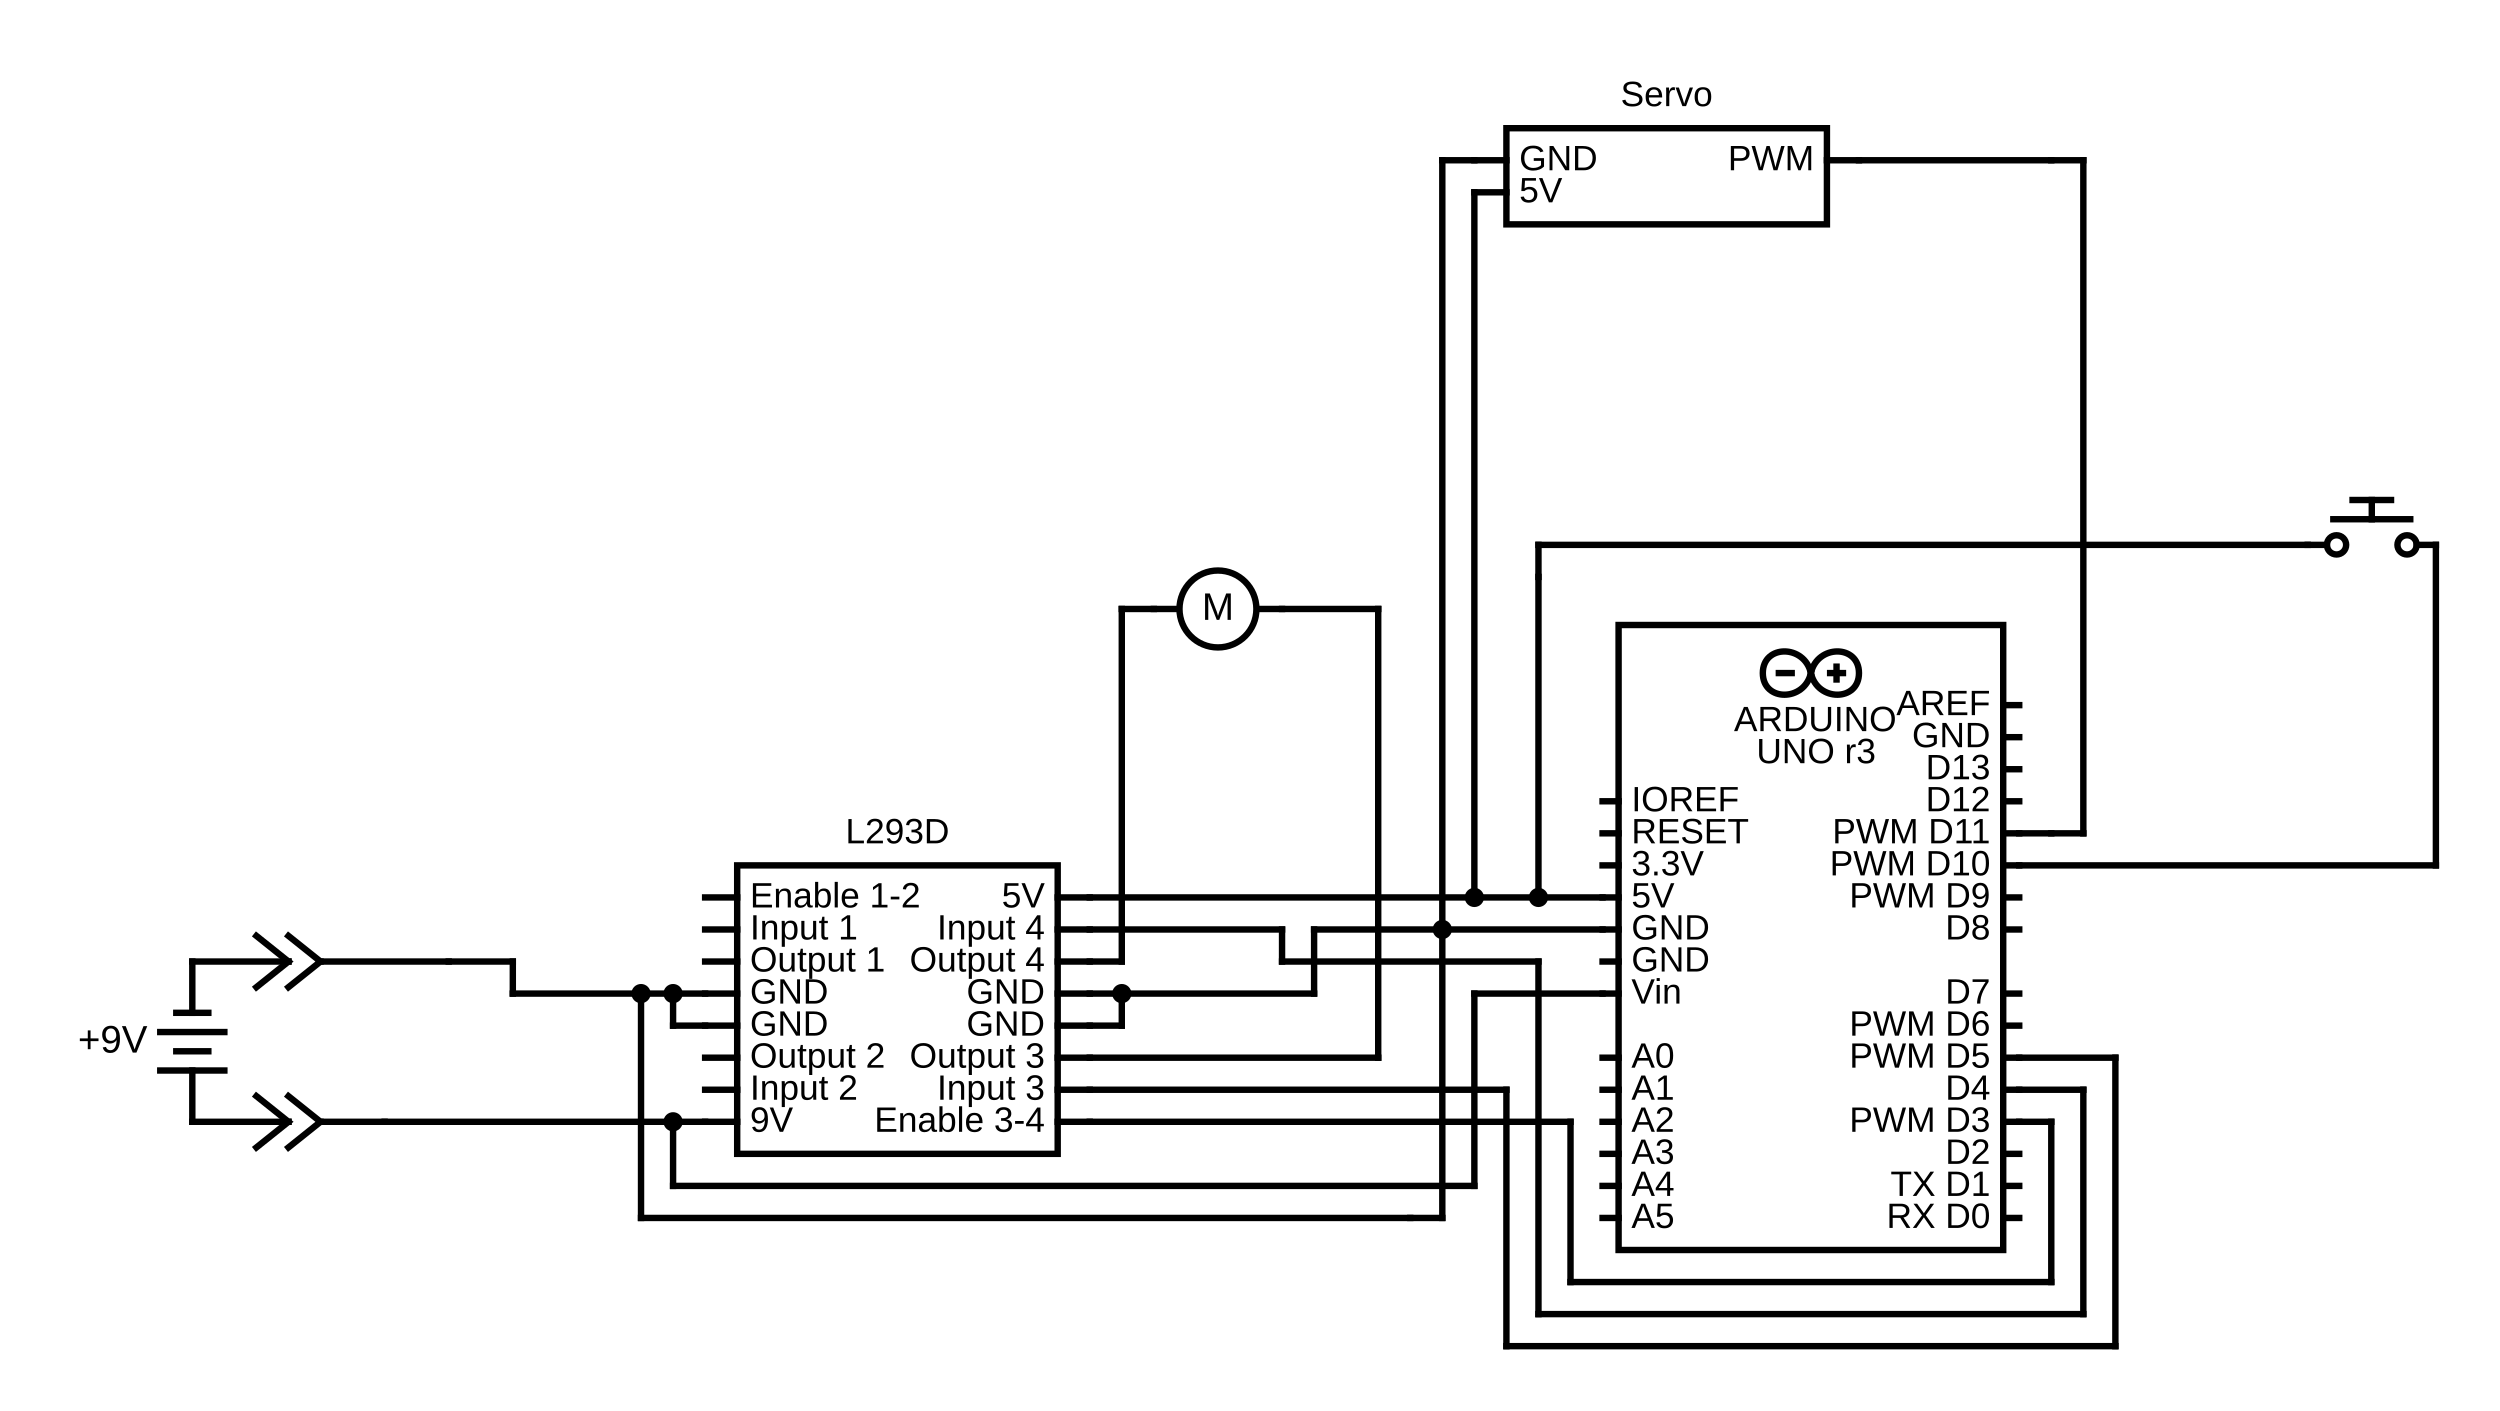
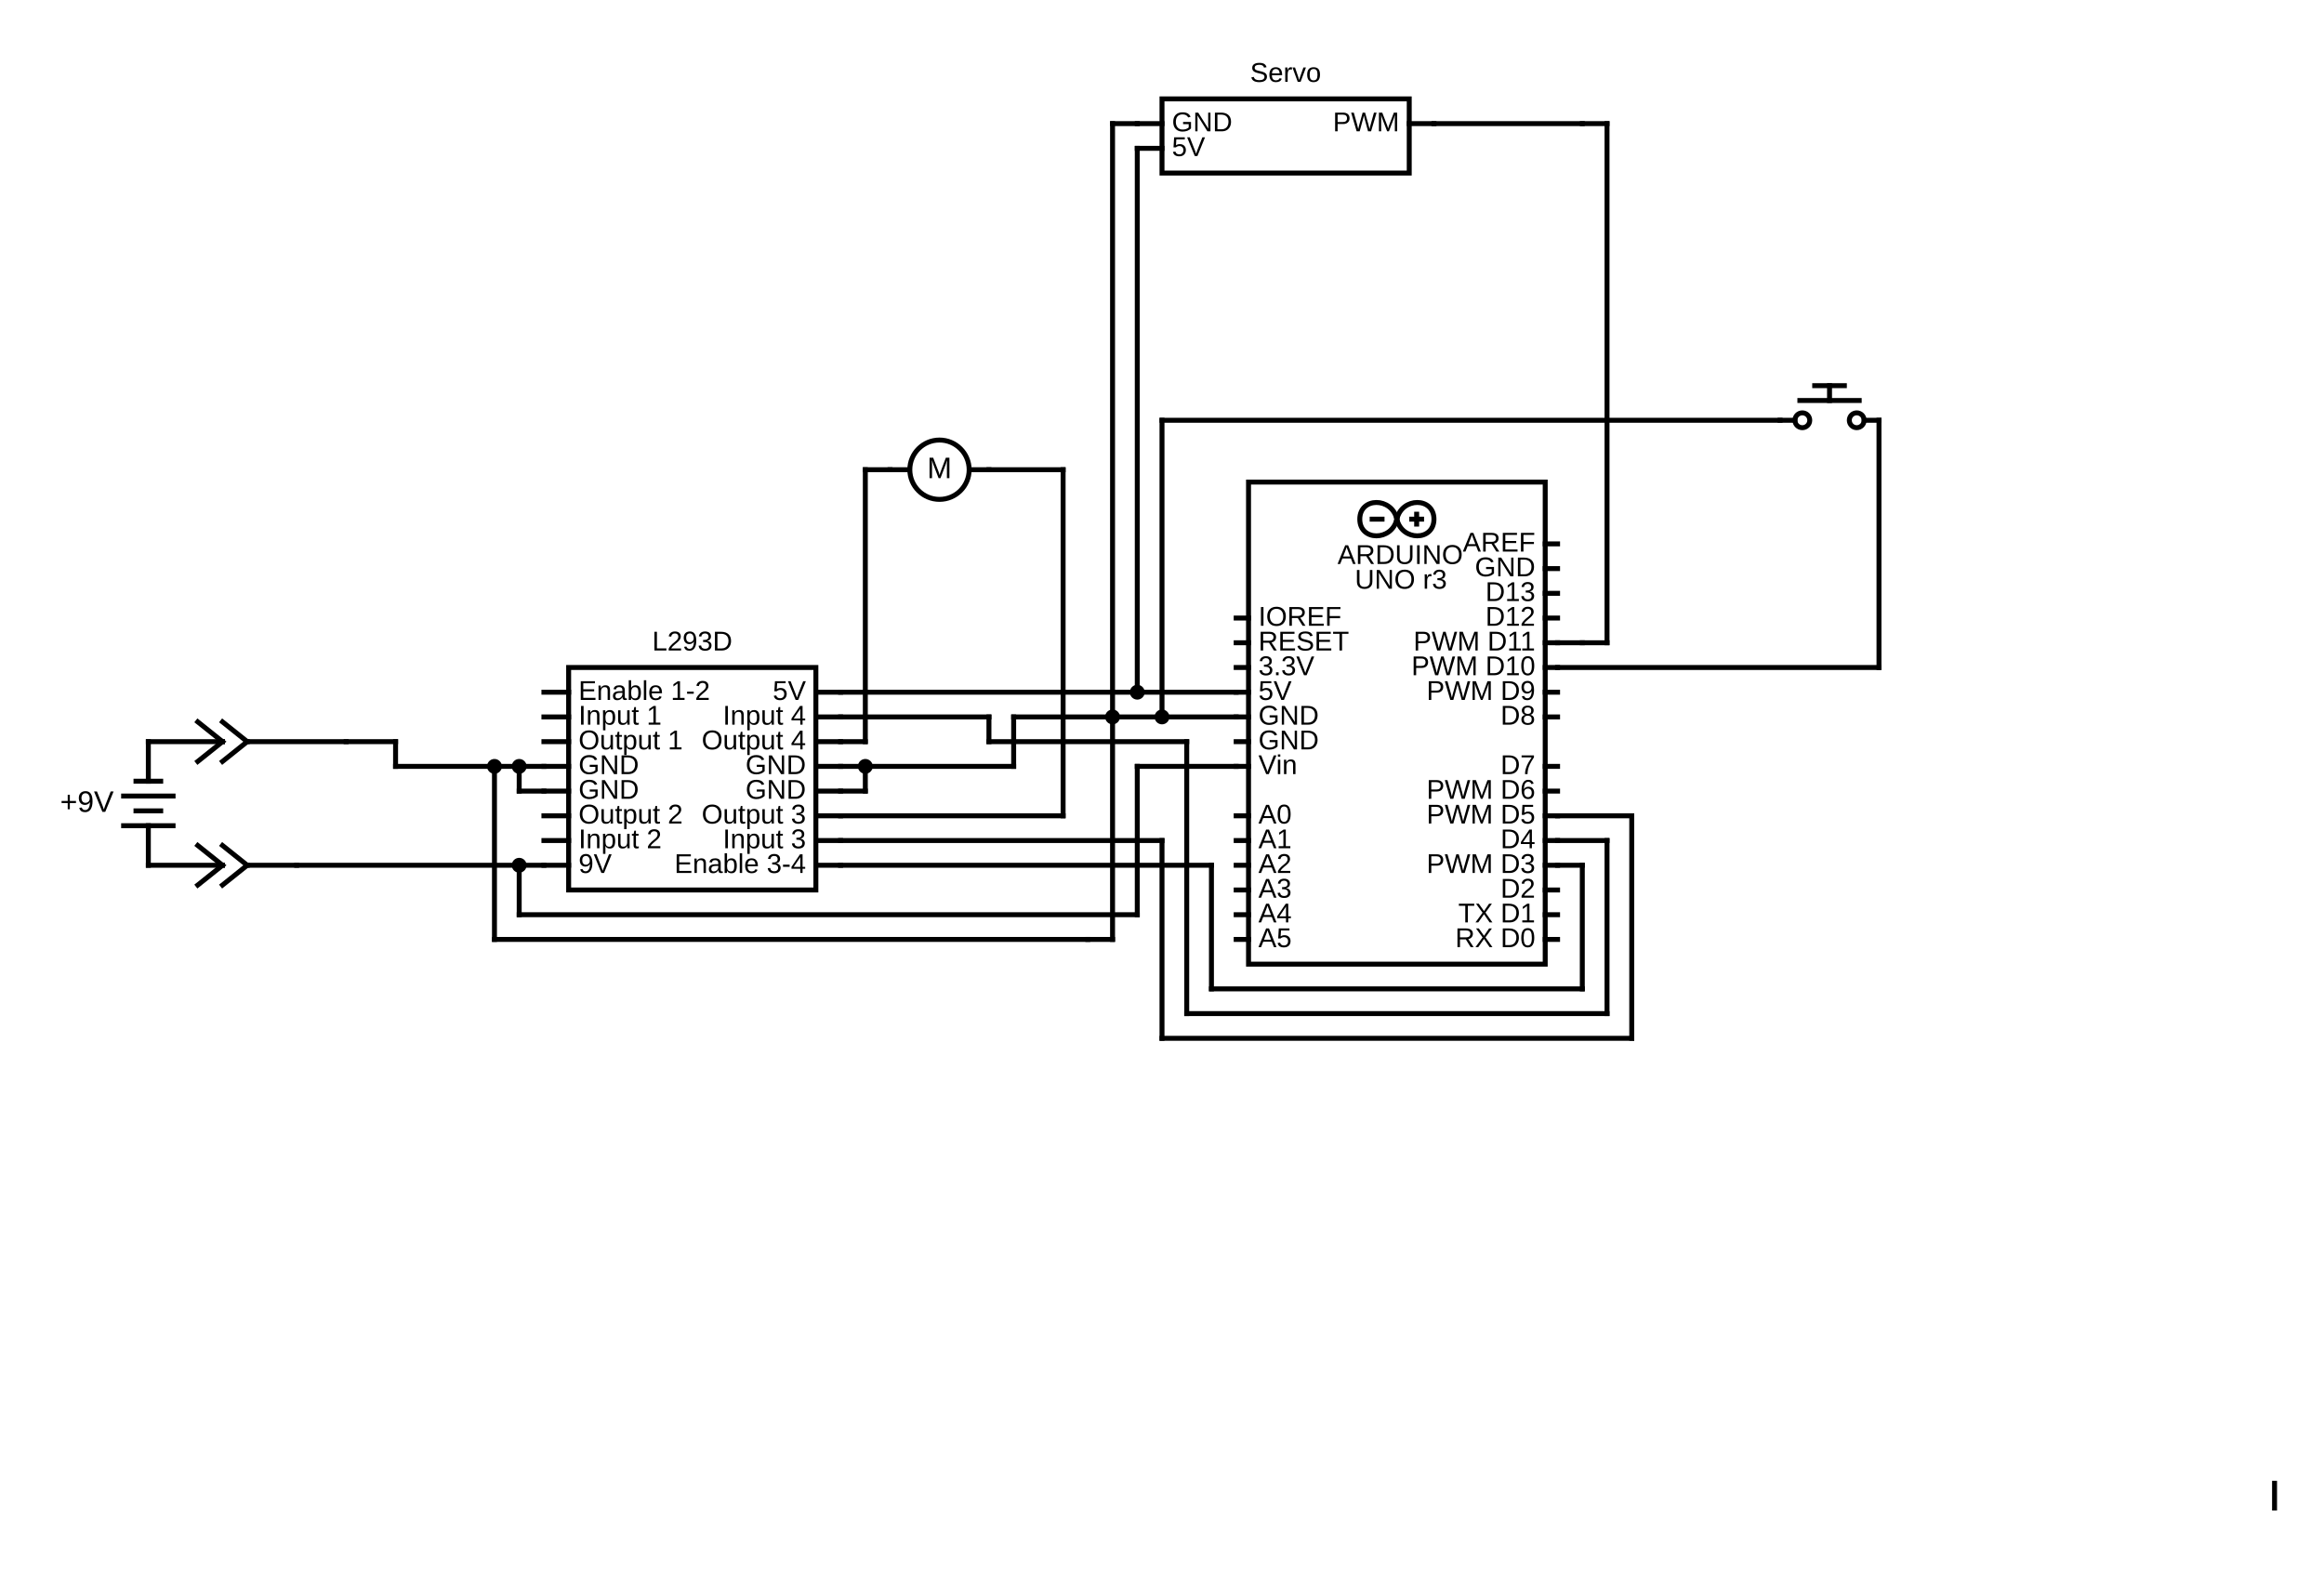
- <svg xmlns="http://www.w3.org/2000/svg" version="1.1" width="780" height="440">
+ <svg xmlns="http://www.w3.org/2000/svg" version="1.1" width="940" height="640">
+   <line x1="920" y1="600" x2="920" y2="610" style="stroke:rgb(0, 0, 0);stroke-linecap:square;stroke-width:2" />
+   <line x1="470" y1="170" x2="720" y2="170" style="stroke:rgb(0, 0, 0);stroke-linecap:square;stroke-width:2" />
+   <line x1="470" y1="170" x2="470" y2="290" style="stroke:rgb(0, 0, 0);stroke-linecap:square;stroke-width:2" />
  <line x1="210" y1="350" x2="220" y2="350" style="stroke:rgb(0, 0, 0);stroke-linecap:square;stroke-width:2" />
  <line x1="120" y1="350" x2="210" y2="350" style="stroke:rgb(0, 0, 0);stroke-linecap:square;stroke-width:2" />
  <line x1="200" y1="310" x2="200" y2="380" style="stroke:rgb(0, 0, 0);stroke-linecap:square;stroke-width:2" />
  <line x1="210" y1="350" x2="210" y2="370" style="stroke:rgb(0, 0, 0);stroke-linecap:square;stroke-width:2" />
  <line x1="140" y1="300" x2="100" y2="300" style="stroke:rgb(0, 0, 0);stroke-linecap:square;stroke-width:2" />
  <path d="M 100,300 M 90,292 L 100,300 L 90,308" style="fill-opacity:0;fill:rgb(0, 0, 0);stroke:rgb(0, 0, 0);stroke-linecap:square;stroke-width:2" />
  <line x1="120" y1="350" x2="100" y2="350" style="stroke:rgb(0, 0, 0);stroke-linecap:square;stroke-width:2" />
  <path d="M 100,350 M 90,342 L 100,350 L 90,358" style="fill-opacity:0;fill:rgb(0, 0, 0);stroke:rgb(0, 0, 0);stroke-linecap:square;stroke-width:2" />
  <line x1="60" y1="300" x2="90" y2="300" style="stroke:rgb(0, 0, 0);stroke-linecap:square;stroke-width:2" />
  <path d="M 90,300 M 80,292 L 90,300 L 80,308" style="fill-opacity:0;fill:rgb(0, 0, 0);stroke:rgb(0, 0, 0);stroke-linecap:square;stroke-width:2" />
  <line x1="60" y1="350" x2="90" y2="350" style="stroke:rgb(0, 0, 0);stroke-linecap:square;stroke-width:2" />
  <path d="M 90,350 M 80,342 L 90,350 L 80,358" style="fill-opacity:0;fill:rgb(0, 0, 0);stroke:rgb(0, 0, 0);stroke-linecap:square;stroke-width:2" />
  <line x1="440" y1="380" x2="450" y2="380" style="stroke:rgb(0, 0, 0);stroke-linecap:square;stroke-width:2" />
  <line x1="450" y1="290" x2="450" y2="380" style="stroke:rgb(0, 0, 0);stroke-linecap:square;stroke-width:2" />
  <line x1="200" y1="380" x2="440" y2="380" style="stroke:rgb(0, 0, 0);stroke-linecap:square;stroke-width:2" />
  <line x1="210" y1="370" x2="460" y2="370" style="stroke:rgb(0, 0, 0);stroke-linecap:square;stroke-width:2" />
  <line x1="460" y1="310" x2="460" y2="370" style="stroke:rgb(0, 0, 0);stroke-linecap:square;stroke-width:2" />
  <line x1="460" y1="310" x2="500" y2="310" style="stroke:rgb(0, 0, 0);stroke-linecap:square;stroke-width:2" />
  <line x1="760" y1="170" x2="760" y2="270" style="stroke:rgb(0, 0, 0);stroke-linecap:square;stroke-width:2" />
  <line x1="630" y1="270" x2="760" y2="270" style="stroke:rgb(0, 0, 0);stroke-linecap:square;stroke-width:2" />
-   <line x1="480" y1="170" x2="720" y2="170" style="stroke:rgb(0, 0, 0);stroke-linecap:square;stroke-width:2" />
-   <line x1="480" y1="170" x2="480" y2="180" style="stroke:rgb(0, 0, 0);stroke-linecap:square;stroke-width:2" />
-   <line x1="480" y1="180" x2="480" y2="280" style="stroke:rgb(0, 0, 0);stroke-linecap:square;stroke-width:2" />
  <line x1="640" y1="50" x2="650" y2="50" style="stroke:rgb(0, 0, 0);stroke-linecap:square;stroke-width:2" />
  <line x1="650" y1="50" x2="650" y2="260" style="stroke:rgb(0, 0, 0);stroke-linecap:square;stroke-width:2" />
  <line x1="640" y1="260" x2="650" y2="260" style="stroke:rgb(0, 0, 0);stroke-linecap:square;stroke-width:2" />
  <line x1="630" y1="260" x2="640" y2="260" style="stroke:rgb(0, 0, 0);stroke-linecap:square;stroke-width:2" />
  <line x1="580" y1="50" x2="640" y2="50" style="stroke:rgb(0, 0, 0);stroke-linecap:square;stroke-width:2" />
  <line x1="450" y1="50" x2="450" y2="290" style="stroke:rgb(0, 0, 0);stroke-linecap:square;stroke-width:2" />
  <line x1="450" y1="50" x2="460" y2="50" style="stroke:rgb(0, 0, 0);stroke-linecap:square;stroke-width:2" />
  <line x1="460" y1="60" x2="460" y2="280" style="stroke:rgb(0, 0, 0);stroke-linecap:square;stroke-width:2" />
  <text x="520" y="30" style="font-family:Arial;font-size:11px;text-anchor:middle" dominant-baseline="middle" transform="rotate(0, 520, 30)">Servo</text>
  <rect x="470" y="40" width="100" height="30" style="fill-opacity:0;fill:rgb(0, 0, 0);stroke:rgb(0, 0, 0);stroke-width:2" />
  <line x1="460" y1="50" x2="470" y2="50" style="stroke:rgb(0, 0, 0);stroke-linecap:square;stroke-width:2" />
  <text x="474" y="50" style="font-family:Arial;font-size:11px;text-anchor:start" dominant-baseline="middle" transform="rotate(0, 474, 50)">GND</text>
  <line x1="570" y1="50" x2="580" y2="50" style="stroke:rgb(0, 0, 0);stroke-linecap:square;stroke-width:2" />
  <text x="566" y="50" style="font-family:Arial;font-size:11px;text-anchor:end" dominant-baseline="middle" transform="rotate(0, 566, 50)">PWM</text>
  <line x1="460" y1="60" x2="470" y2="60" style="stroke:rgb(0, 0, 0);stroke-linecap:square;stroke-width:2" />
  <text x="474" y="60" style="font-family:Arial;font-size:11px;text-anchor:start" dominant-baseline="middle" transform="rotate(0, 474, 60)">5V</text>
  <line x1="400" y1="190" x2="430" y2="190" style="stroke:rgb(0, 0, 0);stroke-linecap:square;stroke-width:2" />
  <line x1="430" y1="190" x2="430" y2="330" style="stroke:rgb(0, 0, 0);stroke-linecap:square;stroke-width:2" />
  <line x1="340" y1="330" x2="430" y2="330" style="stroke:rgb(0, 0, 0);stroke-linecap:square;stroke-width:2" />
  <line x1="350" y1="190" x2="360" y2="190" style="stroke:rgb(0, 0, 0);stroke-linecap:square;stroke-width:2" />
  <line x1="350" y1="190" x2="350" y2="300" style="stroke:rgb(0, 0, 0);stroke-linecap:square;stroke-width:2" />
  <line x1="340" y1="300" x2="350" y2="300" style="stroke:rgb(0, 0, 0);stroke-linecap:square;stroke-width:2" />
  <line x1="630" y1="330" x2="660" y2="330" style="stroke:rgb(0, 0, 0);stroke-linecap:square;stroke-width:2" />
  <line x1="660" y1="330" x2="660" y2="420" style="stroke:rgb(0, 0, 0);stroke-linecap:square;stroke-width:2" />
  <line x1="630" y1="340" x2="650" y2="340" style="stroke:rgb(0, 0, 0);stroke-linecap:square;stroke-width:2" />
  <line x1="650" y1="340" x2="650" y2="410" style="stroke:rgb(0, 0, 0);stroke-linecap:square;stroke-width:2" />
  <line x1="470" y1="420" x2="660" y2="420" style="stroke:rgb(0, 0, 0);stroke-linecap:square;stroke-width:2" />
  <line x1="480" y1="410" x2="650" y2="410" style="stroke:rgb(0, 0, 0);stroke-linecap:square;stroke-width:2" />
  <line x1="470" y1="340" x2="470" y2="420" style="stroke:rgb(0, 0, 0);stroke-linecap:square;stroke-width:2" />
  <line x1="480" y1="300" x2="480" y2="410" style="stroke:rgb(0, 0, 0);stroke-linecap:square;stroke-width:2" />
  <line x1="400" y1="300" x2="480" y2="300" style="stroke:rgb(0, 0, 0);stroke-linecap:square;stroke-width:2" />
  <line x1="400" y1="290" x2="400" y2="300" style="stroke:rgb(0, 0, 0);stroke-linecap:square;stroke-width:2" />
  <line x1="340" y1="290" x2="400" y2="290" style="stroke:rgb(0, 0, 0);stroke-linecap:square;stroke-width:2" />
  <line x1="340" y1="340" x2="470" y2="340" style="stroke:rgb(0, 0, 0);stroke-linecap:square;stroke-width:2" />
  <line x1="340" y1="350" x2="490" y2="350" style="stroke:rgb(0, 0, 0);stroke-linecap:square;stroke-width:2" />
  <line x1="490" y1="350" x2="490" y2="400" style="stroke:rgb(0, 0, 0);stroke-linecap:square;stroke-width:2" />
  <line x1="490" y1="400" x2="640" y2="400" style="stroke:rgb(0, 0, 0);stroke-linecap:square;stroke-width:2" />
  <line x1="640" y1="350" x2="640" y2="400" style="stroke:rgb(0, 0, 0);stroke-linecap:square;stroke-width:2" />
  <line x1="630" y1="350" x2="640" y2="350" style="stroke:rgb(0, 0, 0);stroke-linecap:square;stroke-width:2" />
  <line x1="340" y1="320" x2="350" y2="320" style="stroke:rgb(0, 0, 0);stroke-linecap:square;stroke-width:2" />
  <line x1="350" y1="310" x2="350" y2="320" style="stroke:rgb(0, 0, 0);stroke-linecap:square;stroke-width:2" />
  <line x1="210" y1="320" x2="220" y2="320" style="stroke:rgb(0, 0, 0);stroke-linecap:square;stroke-width:2" />
  <line x1="210" y1="310" x2="210" y2="320" style="stroke:rgb(0, 0, 0);stroke-linecap:square;stroke-width:2" />
  <line x1="140" y1="300" x2="160" y2="300" style="stroke:rgb(0, 0, 0);stroke-linecap:square;stroke-width:2" />
  <line x1="160" y1="300" x2="160" y2="310" style="stroke:rgb(0, 0, 0);stroke-linecap:square;stroke-width:2" />
  <line x1="160" y1="310" x2="220" y2="310" style="stroke:rgb(0, 0, 0);stroke-linecap:square;stroke-width:2" />
  <line x1="410" y1="290" x2="410" y2="310" style="stroke:rgb(0, 0, 0);stroke-linecap:square;stroke-width:2" />
  <line x1="340" y1="310" x2="410" y2="310" style="stroke:rgb(0, 0, 0);stroke-linecap:square;stroke-width:2" />
  <line x1="410" y1="290" x2="500" y2="290" style="stroke:rgb(0, 0, 0);stroke-linecap:square;stroke-width:2" />
  <line x1="340" y1="280" x2="500" y2="280" style="stroke:rgb(0, 0, 0);stroke-linecap:square;stroke-width:2" />
  <line x1="360" y1="190" x2="367" y2="190" style="stroke:rgb(0, 0, 0);stroke-linecap:square;stroke-width:2" />
  <line x1="393" y1="190" x2="400" y2="190" style="stroke:rgb(0, 0, 0);stroke-linecap:square;stroke-width:2" />
  <ellipse cx="380" cy="190" rx="12" ry="12" style="fill-opacity:0;fill:rgb(0, 0, 0);stroke:rgb(0, 0, 0);stroke-width:2" />
  <text x="380" y="190" style="font-family:Arial;font-size:12px;text-anchor:middle" dominant-baseline="middle" transform="rotate(0, 380, 190)">M</text>
  <line x1="60" y1="350" x2="60" y2="334" style="stroke:rgb(0, 0, 0);stroke-linecap:square;stroke-width:2" />
  <line x1="50" y1="334" x2="70" y2="334" style="stroke:rgb(0, 0, 0);stroke-linecap:square;stroke-width:2" />
  <line x1="55" y1="328" x2="65" y2="328" style="stroke:rgb(0, 0, 0);stroke-linecap:square;stroke-width:2" />
  <line x1="50" y1="322" x2="70" y2="322" style="stroke:rgb(0, 0, 0);stroke-linecap:square;stroke-width:2" />
  <line x1="55" y1="316" x2="65" y2="316" style="stroke:rgb(0, 0, 0);stroke-linecap:square;stroke-width:2" />
  <line x1="60" y1="316" x2="60" y2="300" style="stroke:rgb(0, 0, 0);stroke-linecap:square;stroke-width:2" />
  <text x="46" y="325" style="font-family:Arial;font-size:12px;text-anchor:end" dominant-baseline="middle" transform="rotate(0, 46, 325)">+9V</text>
  <line x1="720" y1="170" x2="726" y2="170" style="stroke:rgb(0, 0, 0);stroke-linecap:square;stroke-width:2" />
  <line x1="754" y1="170" x2="760" y2="170" style="stroke:rgb(0, 0, 0);stroke-linecap:square;stroke-width:2" />
  <ellipse cx="729" cy="170" rx="3" ry="3" style="fill-opacity:0;fill:rgb(0, 0, 0);stroke:rgb(0, 0, 0);stroke-width:2" />
  <ellipse cx="751" cy="170" rx="3" ry="3" style="fill-opacity:0;fill:rgb(0, 0, 0);stroke:rgb(0, 0, 0);stroke-width:2" />
  <line x1="728" y1="162" x2="752" y2="162" style="stroke:rgb(0, 0, 0);stroke-linecap:square;stroke-width:2" />
  <line x1="734" y1="156" x2="746" y2="156" style="stroke:rgb(0, 0, 0);stroke-linecap:square;stroke-width:2" />
  <line x1="740" y1="156" x2="740" y2="162" style="stroke:rgb(0, 0, 0);stroke-linecap:square;stroke-width:2" />
  <text x="280" y="260" style="font-family:Arial;font-size:11px;text-anchor:middle" dominant-baseline="middle" transform="rotate(0, 280, 260)">L293D</text>
  <rect x="230" y="270" width="100" height="90" style="fill-opacity:0;fill:rgb(0, 0, 0);stroke:rgb(0, 0, 0);stroke-width:2" />
  <line x1="220" y1="280" x2="230" y2="280" style="stroke:rgb(0, 0, 0);stroke-linecap:square;stroke-width:2" />
  <text x="234" y="280" style="font-family:Arial;font-size:11px;text-anchor:start" dominant-baseline="middle" transform="rotate(0, 234, 280)">Enable 1-2</text>
  <line x1="330" y1="280" x2="340" y2="280" style="stroke:rgb(0, 0, 0);stroke-linecap:square;stroke-width:2" />
  <text x="326" y="280" style="font-family:Arial;font-size:11px;text-anchor:end" dominant-baseline="middle" transform="rotate(0, 326, 280)">5V</text>
  <line x1="220" y1="290" x2="230" y2="290" style="stroke:rgb(0, 0, 0);stroke-linecap:square;stroke-width:2" />
  <text x="234" y="290" style="font-family:Arial;font-size:11px;text-anchor:start" dominant-baseline="middle" transform="rotate(0, 234, 290)">Input 1</text>
  <line x1="330" y1="290" x2="340" y2="290" style="stroke:rgb(0, 0, 0);stroke-linecap:square;stroke-width:2" />
  <text x="326" y="290" style="font-family:Arial;font-size:11px;text-anchor:end" dominant-baseline="middle" transform="rotate(0, 326, 290)">Input 4</text>
  <line x1="220" y1="300" x2="230" y2="300" style="stroke:rgb(0, 0, 0);stroke-linecap:square;stroke-width:2" />
  <text x="234" y="300" style="font-family:Arial;font-size:11px;text-anchor:start" dominant-baseline="middle" transform="rotate(0, 234, 300)">Output 1</text>
  <line x1="330" y1="300" x2="340" y2="300" style="stroke:rgb(0, 0, 0);stroke-linecap:square;stroke-width:2" />
  <text x="326" y="300" style="font-family:Arial;font-size:11px;text-anchor:end" dominant-baseline="middle" transform="rotate(0, 326, 300)">Output 4</text>
  <line x1="220" y1="310" x2="230" y2="310" style="stroke:rgb(0, 0, 0);stroke-linecap:square;stroke-width:2" />
  <text x="234" y="310" style="font-family:Arial;font-size:11px;text-anchor:start" dominant-baseline="middle" transform="rotate(0, 234, 310)">GND</text>
  <line x1="330" y1="310" x2="340" y2="310" style="stroke:rgb(0, 0, 0);stroke-linecap:square;stroke-width:2" />
  <text x="326" y="310" style="font-family:Arial;font-size:11px;text-anchor:end" dominant-baseline="middle" transform="rotate(0, 326, 310)">GND</text>
  <line x1="220" y1="320" x2="230" y2="320" style="stroke:rgb(0, 0, 0);stroke-linecap:square;stroke-width:2" />
  <text x="234" y="320" style="font-family:Arial;font-size:11px;text-anchor:start" dominant-baseline="middle" transform="rotate(0, 234, 320)">GND</text>
  <line x1="330" y1="320" x2="340" y2="320" style="stroke:rgb(0, 0, 0);stroke-linecap:square;stroke-width:2" />
  <text x="326" y="320" style="font-family:Arial;font-size:11px;text-anchor:end" dominant-baseline="middle" transform="rotate(0, 326, 320)">GND</text>
  <line x1="220" y1="330" x2="230" y2="330" style="stroke:rgb(0, 0, 0);stroke-linecap:square;stroke-width:2" />
  <text x="234" y="330" style="font-family:Arial;font-size:11px;text-anchor:start" dominant-baseline="middle" transform="rotate(0, 234, 330)">Output 2</text>
  <line x1="330" y1="330" x2="340" y2="330" style="stroke:rgb(0, 0, 0);stroke-linecap:square;stroke-width:2" />
  <text x="326" y="330" style="font-family:Arial;font-size:11px;text-anchor:end" dominant-baseline="middle" transform="rotate(0, 326, 330)">Output 3</text>
  <line x1="220" y1="340" x2="230" y2="340" style="stroke:rgb(0, 0, 0);stroke-linecap:square;stroke-width:2" />
  <text x="234" y="340" style="font-family:Arial;font-size:11px;text-anchor:start" dominant-baseline="middle" transform="rotate(0, 234, 340)">Input 2</text>
  <line x1="330" y1="340" x2="340" y2="340" style="stroke:rgb(0, 0, 0);stroke-linecap:square;stroke-width:2" />
  <text x="326" y="340" style="font-family:Arial;font-size:11px;text-anchor:end" dominant-baseline="middle" transform="rotate(0, 326, 340)">Input 3</text>
  <line x1="220" y1="350" x2="230" y2="350" style="stroke:rgb(0, 0, 0);stroke-linecap:square;stroke-width:2" />
  <text x="234" y="350" style="font-family:Arial;font-size:11px;text-anchor:start" dominant-baseline="middle" transform="rotate(0, 234, 350)">9V</text>
  <line x1="330" y1="350" x2="340" y2="350" style="stroke:rgb(0, 0, 0);stroke-linecap:square;stroke-width:2" />
  <text x="326" y="350" style="font-family:Arial;font-size:11px;text-anchor:end" dominant-baseline="middle" transform="rotate(0, 326, 350)">Enable 3-4</text>
  <rect x="505" y="195" width="120" height="195" style="fill-opacity:0;fill:rgb(0, 0, 0);stroke:rgb(0, 0, 0);stroke-width:2" />
  <text x="541" y="225" style="font-family:Arial;font-size:11px;text-anchor:start" dominant-baseline="middle" transform="rotate(0, 541, 225)">ARDUINO</text>
  <text x="548" y="235" style="font-family:Arial;font-size:11px;text-anchor:start" dominant-baseline="middle" transform="rotate(0, 548, 235)">UNO r3</text>
  <line x1="500" y1="250" x2="505" y2="250" style="stroke:rgb(0, 0, 0);stroke-linecap:square;stroke-width:2" />
  <line x1="500" y1="260" x2="505" y2="260" style="stroke:rgb(0, 0, 0);stroke-linecap:square;stroke-width:2" />
  <line x1="500" y1="270" x2="505" y2="270" style="stroke:rgb(0, 0, 0);stroke-linecap:square;stroke-width:2" />
  <line x1="500" y1="280" x2="505" y2="280" style="stroke:rgb(0, 0, 0);stroke-linecap:square;stroke-width:2" />
  <line x1="500" y1="290" x2="505" y2="290" style="stroke:rgb(0, 0, 0);stroke-linecap:square;stroke-width:2" />
  <line x1="500" y1="300" x2="505" y2="300" style="stroke:rgb(0, 0, 0);stroke-linecap:square;stroke-width:2" />
  <line x1="500" y1="310" x2="505" y2="310" style="stroke:rgb(0, 0, 0);stroke-linecap:square;stroke-width:2" />
  <line x1="500" y1="330" x2="505" y2="330" style="stroke:rgb(0, 0, 0);stroke-linecap:square;stroke-width:2" />
  <line x1="500" y1="340" x2="505" y2="340" style="stroke:rgb(0, 0, 0);stroke-linecap:square;stroke-width:2" />
  <line x1="500" y1="350" x2="505" y2="350" style="stroke:rgb(0, 0, 0);stroke-linecap:square;stroke-width:2" />
  <line x1="500" y1="360" x2="505" y2="360" style="stroke:rgb(0, 0, 0);stroke-linecap:square;stroke-width:2" />
  <line x1="500" y1="370" x2="505" y2="370" style="stroke:rgb(0, 0, 0);stroke-linecap:square;stroke-width:2" />
  <line x1="500" y1="380" x2="505" y2="380" style="stroke:rgb(0, 0, 0);stroke-linecap:square;stroke-width:2" />
  <line x1="625" y1="220" x2="630" y2="220" style="stroke:rgb(0, 0, 0);stroke-linecap:square;stroke-width:2" />
  <line x1="625" y1="230" x2="630" y2="230" style="stroke:rgb(0, 0, 0);stroke-linecap:square;stroke-width:2" />
  <line x1="625" y1="240" x2="630" y2="240" style="stroke:rgb(0, 0, 0);stroke-linecap:square;stroke-width:2" />
  <line x1="625" y1="250" x2="630" y2="250" style="stroke:rgb(0, 0, 0);stroke-linecap:square;stroke-width:2" />
  <line x1="625" y1="260" x2="630" y2="260" style="stroke:rgb(0, 0, 0);stroke-linecap:square;stroke-width:2" />
  <line x1="625" y1="270" x2="630" y2="270" style="stroke:rgb(0, 0, 0);stroke-linecap:square;stroke-width:2" />
  <line x1="625" y1="280" x2="630" y2="280" style="stroke:rgb(0, 0, 0);stroke-linecap:square;stroke-width:2" />
  <line x1="625" y1="290" x2="630" y2="290" style="stroke:rgb(0, 0, 0);stroke-linecap:square;stroke-width:2" />
  <line x1="625" y1="310" x2="630" y2="310" style="stroke:rgb(0, 0, 0);stroke-linecap:square;stroke-width:2" />
  <line x1="625" y1="320" x2="630" y2="320" style="stroke:rgb(0, 0, 0);stroke-linecap:square;stroke-width:2" />
  <line x1="625" y1="330" x2="630" y2="330" style="stroke:rgb(0, 0, 0);stroke-linecap:square;stroke-width:2" />
  <line x1="625" y1="340" x2="630" y2="340" style="stroke:rgb(0, 0, 0);stroke-linecap:square;stroke-width:2" />
  <line x1="625" y1="350" x2="630" y2="350" style="stroke:rgb(0, 0, 0);stroke-linecap:square;stroke-width:2" />
  <line x1="625" y1="360" x2="630" y2="360" style="stroke:rgb(0, 0, 0);stroke-linecap:square;stroke-width:2" />
  <line x1="625" y1="370" x2="630" y2="370" style="stroke:rgb(0, 0, 0);stroke-linecap:square;stroke-width:2" />
  <line x1="625" y1="380" x2="630" y2="380" style="stroke:rgb(0, 0, 0);stroke-linecap:square;stroke-width:2" />
  <text x="509" y="250" style="font-family:Arial;font-size:11px;text-anchor:start" dominant-baseline="middle" transform="rotate(0, 509, 250)">IOREF</text>
  <text x="509" y="260" style="font-family:Arial;font-size:11px;text-anchor:start" dominant-baseline="middle" transform="rotate(0, 509, 260)">RESET</text>
  <text x="509" y="270" style="font-family:Arial;font-size:11px;text-anchor:start" dominant-baseline="middle" transform="rotate(0, 509, 270)">3.3V</text>
  <text x="509" y="280" style="font-family:Arial;font-size:11px;text-anchor:start" dominant-baseline="middle" transform="rotate(0, 509, 280)">5V</text>
  <text x="509" y="290" style="font-family:Arial;font-size:11px;text-anchor:start" dominant-baseline="middle" transform="rotate(0, 509, 290)">GND</text>
  <text x="509" y="300" style="font-family:Arial;font-size:11px;text-anchor:start" dominant-baseline="middle" transform="rotate(0, 509, 300)">GND</text>
  <text x="509" y="310" style="font-family:Arial;font-size:11px;text-anchor:start" dominant-baseline="middle" transform="rotate(0, 509, 310)">Vin</text>
  <text x="509" y="330" style="font-family:Arial;font-size:11px;text-anchor:start" dominant-baseline="middle" transform="rotate(0, 509, 330)">A0</text>
  <text x="509" y="340" style="font-family:Arial;font-size:11px;text-anchor:start" dominant-baseline="middle" transform="rotate(0, 509, 340)">A1</text>
  <text x="509" y="350" style="font-family:Arial;font-size:11px;text-anchor:start" dominant-baseline="middle" transform="rotate(0, 509, 350)">A2</text>
  <text x="509" y="360" style="font-family:Arial;font-size:11px;text-anchor:start" dominant-baseline="middle" transform="rotate(0, 509, 360)">A3</text>
  <text x="509" y="370" style="font-family:Arial;font-size:11px;text-anchor:start" dominant-baseline="middle" transform="rotate(0, 509, 370)">A4</text>
  <text x="509" y="380" style="font-family:Arial;font-size:11px;text-anchor:start" dominant-baseline="middle" transform="rotate(0, 509, 380)">A5</text>
  <text x="621" y="220" style="font-family:Arial;font-size:11px;text-anchor:end" dominant-baseline="middle" transform="rotate(0, 621, 220)">AREF</text>
  <text x="621" y="230" style="font-family:Arial;font-size:11px;text-anchor:end" dominant-baseline="middle" transform="rotate(0, 621, 230)">GND</text>
  <text x="621" y="240" style="font-family:Arial;font-size:11px;text-anchor:end" dominant-baseline="middle" transform="rotate(0, 621, 240)">D13</text>
  <text x="621" y="250" style="font-family:Arial;font-size:11px;text-anchor:end" dominant-baseline="middle" transform="rotate(0, 621, 250)">D12</text>
  <text x="621" y="260" style="font-family:Arial;font-size:11px;text-anchor:end" dominant-baseline="middle" transform="rotate(0, 621, 260)">PWM D11</text>
  <text x="621" y="270" style="font-family:Arial;font-size:11px;text-anchor:end" dominant-baseline="middle" transform="rotate(0, 621, 270)">PWM D10</text>
  <text x="621" y="280" style="font-family:Arial;font-size:11px;text-anchor:end" dominant-baseline="middle" transform="rotate(0, 621, 280)">PWM   D9</text>
  <text x="621" y="290" style="font-family:Arial;font-size:11px;text-anchor:end" dominant-baseline="middle" transform="rotate(0, 621, 290)">D8</text>
  <text x="621" y="310" style="font-family:Arial;font-size:11px;text-anchor:end" dominant-baseline="middle" transform="rotate(0, 621, 310)">D7</text>
  <text x="621" y="320" style="font-family:Arial;font-size:11px;text-anchor:end" dominant-baseline="middle" transform="rotate(0, 621, 320)">PWM   D6</text>
  <text x="621" y="330" style="font-family:Arial;font-size:11px;text-anchor:end" dominant-baseline="middle" transform="rotate(0, 621, 330)">PWM   D5</text>
  <text x="621" y="340" style="font-family:Arial;font-size:11px;text-anchor:end" dominant-baseline="middle" transform="rotate(0, 621, 340)">D4</text>
  <text x="621" y="350" style="font-family:Arial;font-size:11px;text-anchor:end" dominant-baseline="middle" transform="rotate(0, 621, 350)">PWM   D3</text>
  <text x="621" y="360" style="font-family:Arial;font-size:11px;text-anchor:end" dominant-baseline="middle" transform="rotate(0, 621, 360)">D2</text>
  <text x="621" y="370" style="font-family:Arial;font-size:11px;text-anchor:end" dominant-baseline="middle" transform="rotate(0, 621, 370)">TX   D1</text>
  <text x="621" y="380" style="font-family:Arial;font-size:11px;text-anchor:end" dominant-baseline="middle" transform="rotate(0, 621, 380)">RX   D0</text>
  <path d="M 565,210 M 565,210 c 2,9 15,9 15,0 c 0,-9 -13,-9 -15,0" style="fill-opacity:0;fill:rgb(0, 0, 0);stroke:rgb(0, 0, 0);stroke-linecap:square;stroke-width:2" />
  <path d="M 565,210 M 565,210 c -2,-9 -15,-9 -15,0 c 0,9 13,9 15,0" style="fill-opacity:0;fill:rgb(0, 0, 0);stroke:rgb(0, 0, 0);stroke-linecap:square;stroke-width:2" />
  <line x1="571" y1="210" x2="575" y2="210" style="stroke:rgb(0, 0, 0);stroke-linecap:square;stroke-width:2" />
  <line x1="573" y1="212" x2="573" y2="208" style="stroke:rgb(0, 0, 0);stroke-linecap:square;stroke-width:2" />
  <line x1="559" y1="210" x2="555" y2="210" style="stroke:rgb(0, 0, 0);stroke-linecap:square;stroke-width:2" />
+   <ellipse cx="470" cy="290" rx="2" ry="2" style="fill-opacity:1;fill:rgb(0, 0, 0);stroke:rgb(0, 0, 0);stroke-width:2" />
  <ellipse cx="210" cy="350" rx="2" ry="2" style="fill-opacity:1;fill:rgb(0, 0, 0);stroke:rgb(0, 0, 0);stroke-width:2" />
  <ellipse cx="200" cy="310" rx="2" ry="2" style="fill-opacity:1;fill:rgb(0, 0, 0);stroke:rgb(0, 0, 0);stroke-width:2" />
  <ellipse cx="450" cy="290" rx="2" ry="2" style="fill-opacity:1;fill:rgb(0, 0, 0);stroke:rgb(0, 0, 0);stroke-width:2" />
-   <ellipse cx="480" cy="280" rx="2" ry="2" style="fill-opacity:1;fill:rgb(0, 0, 0);stroke:rgb(0, 0, 0);stroke-width:2" />
  <ellipse cx="460" cy="280" rx="2" ry="2" style="fill-opacity:1;fill:rgb(0, 0, 0);stroke:rgb(0, 0, 0);stroke-width:2" />
  <ellipse cx="350" cy="310" rx="2" ry="2" style="fill-opacity:1;fill:rgb(0, 0, 0);stroke:rgb(0, 0, 0);stroke-width:2" />
  <ellipse cx="210" cy="310" rx="2" ry="2" style="fill-opacity:1;fill:rgb(0, 0, 0);stroke:rgb(0, 0, 0);stroke-width:2" />
</svg>
